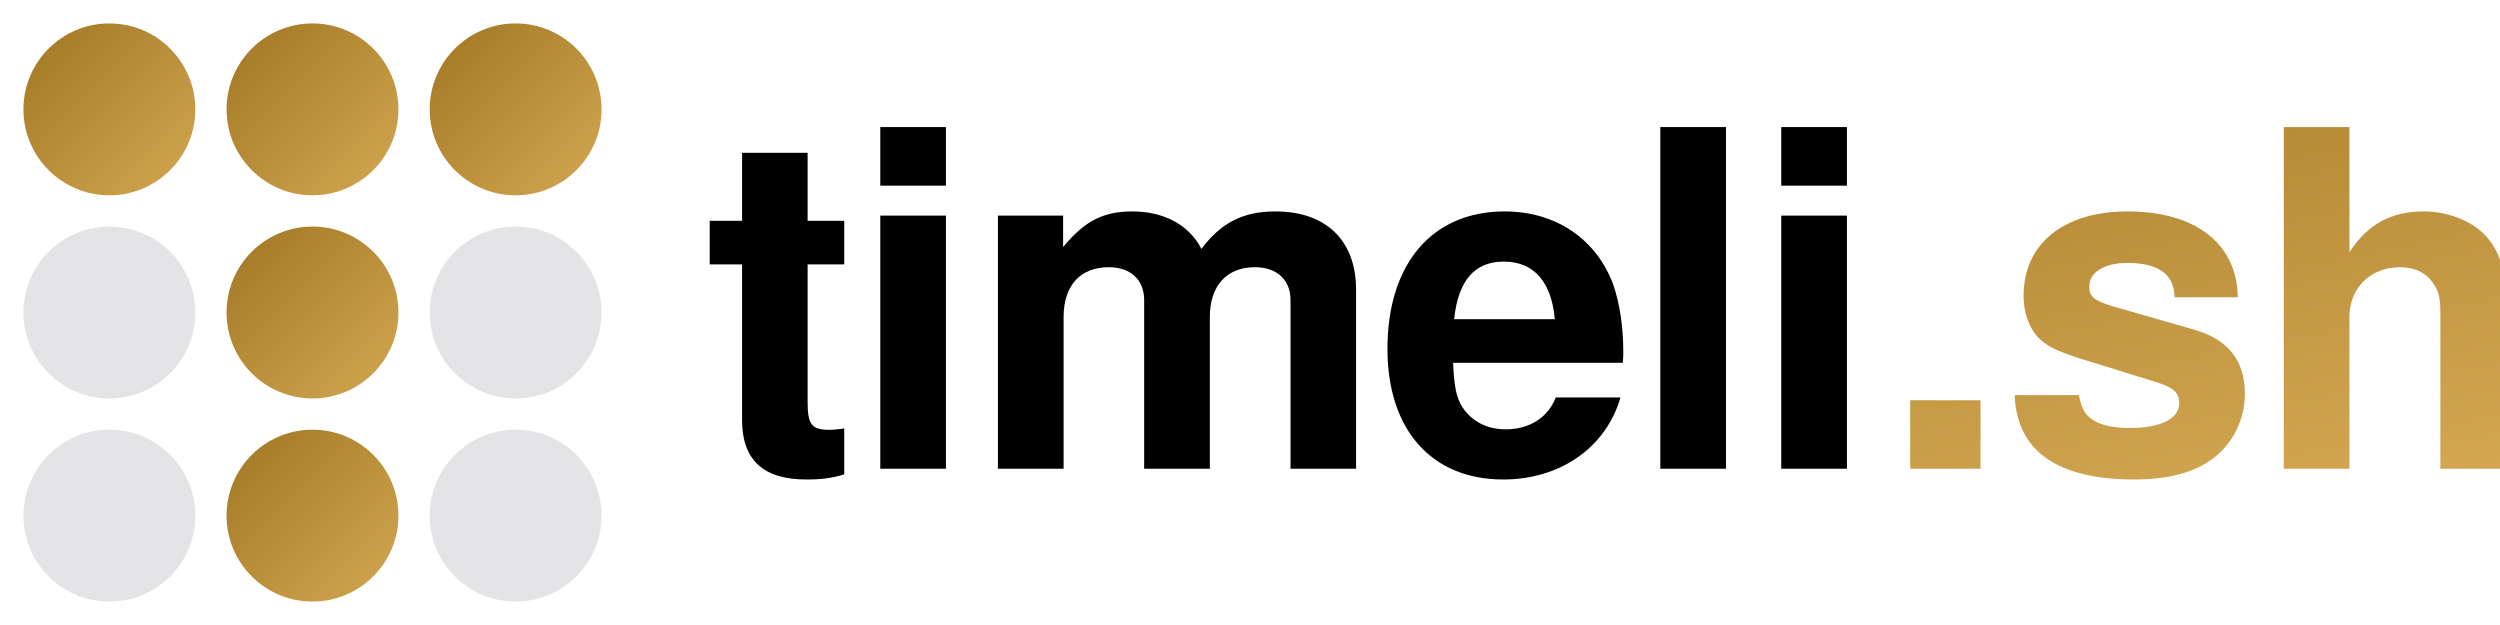
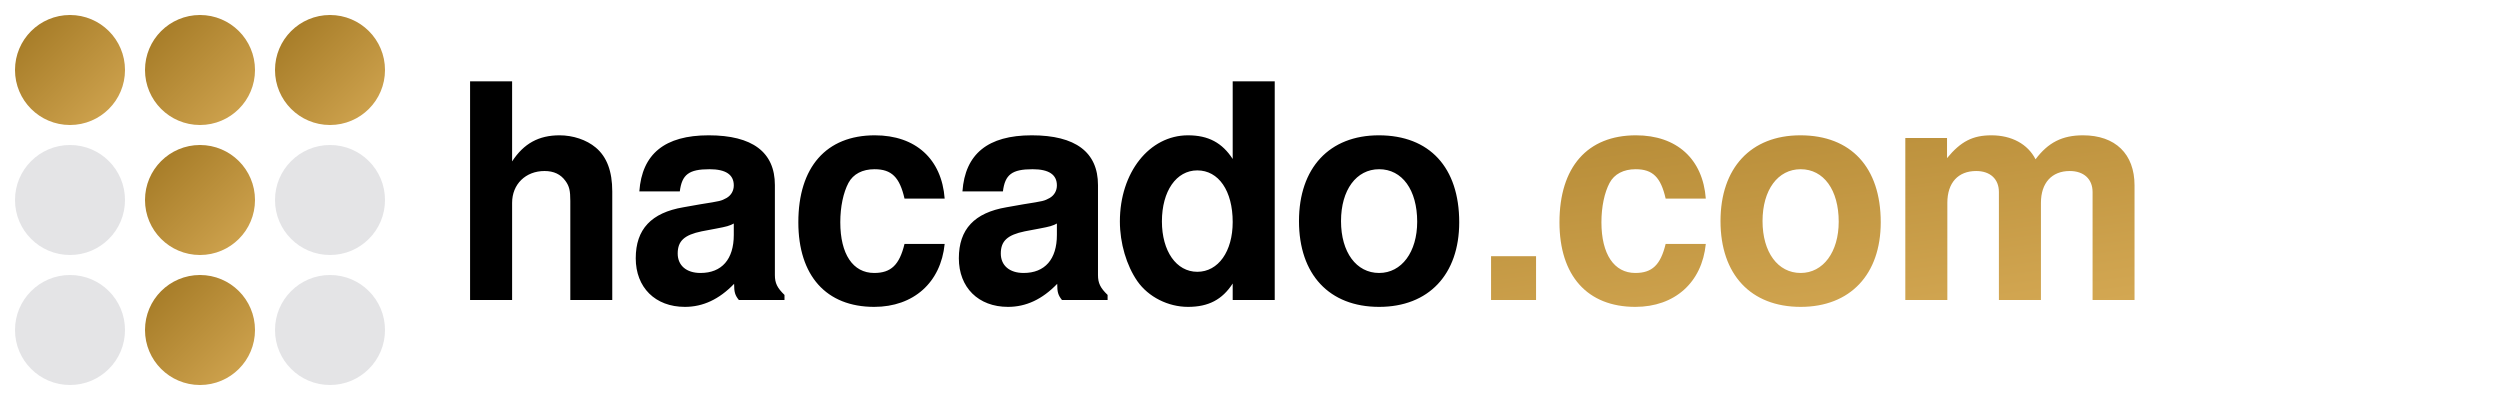
- <svg xmlns="http://www.w3.org/2000/svg" width="320" height="80" viewBox="0 0 320 80">
+ <svg xmlns="http://www.w3.org/2000/svg" width="500" height="80" viewBox="0 0 500 80">
  <defs>
    <linearGradient id="g" x1="0%" y1="0%" x2="100%" y2="100%">
      <stop offset="0%" stop-color="#a07622" />
      <stop offset="100%" stop-color="#d4a853" />
    </linearGradient>
  </defs>
  <circle cx="14" cy="14" r="11" fill="url(#g)" />
  <circle cx="40" cy="14" r="11" fill="url(#g)" />
  <circle cx="66" cy="14" r="11" fill="url(#g)" />
  <circle cx="14" cy="40" r="11" fill="#1a1a2e" opacity="0.12" />
  <circle cx="40" cy="40" r="11" fill="url(#g)" />
  <circle cx="66" cy="40" r="11" fill="#1a1a2e" opacity="0.12" />
  <circle cx="14" cy="66" r="11" fill="#1a1a2e" opacity="0.12" />
  <circle cx="40" cy="66" r="11" fill="url(#g)" />
  <circle cx="66" cy="66" r="11" fill="#1a1a2e" opacity="0.12" />
-   <text font-family="'Helvetica Neue',Helvetica,Arial,sans-serif" font-size="60" font-weight="700" letter-spacing="-1.2" fill="var(--title-color, #000000)" x="90" y="60">timeli<tspan fill="url(#g)">.sh</tspan>
+   <text font-family="'Helvetica Neue',Helvetica,Arial,sans-serif" font-size="60" font-weight="700" letter-spacing="-1.2" fill="var(--title-color, #000000)" x="90" y="60">hacado<tspan fill="url(#g)">.com</tspan>
  </text>
</svg>
